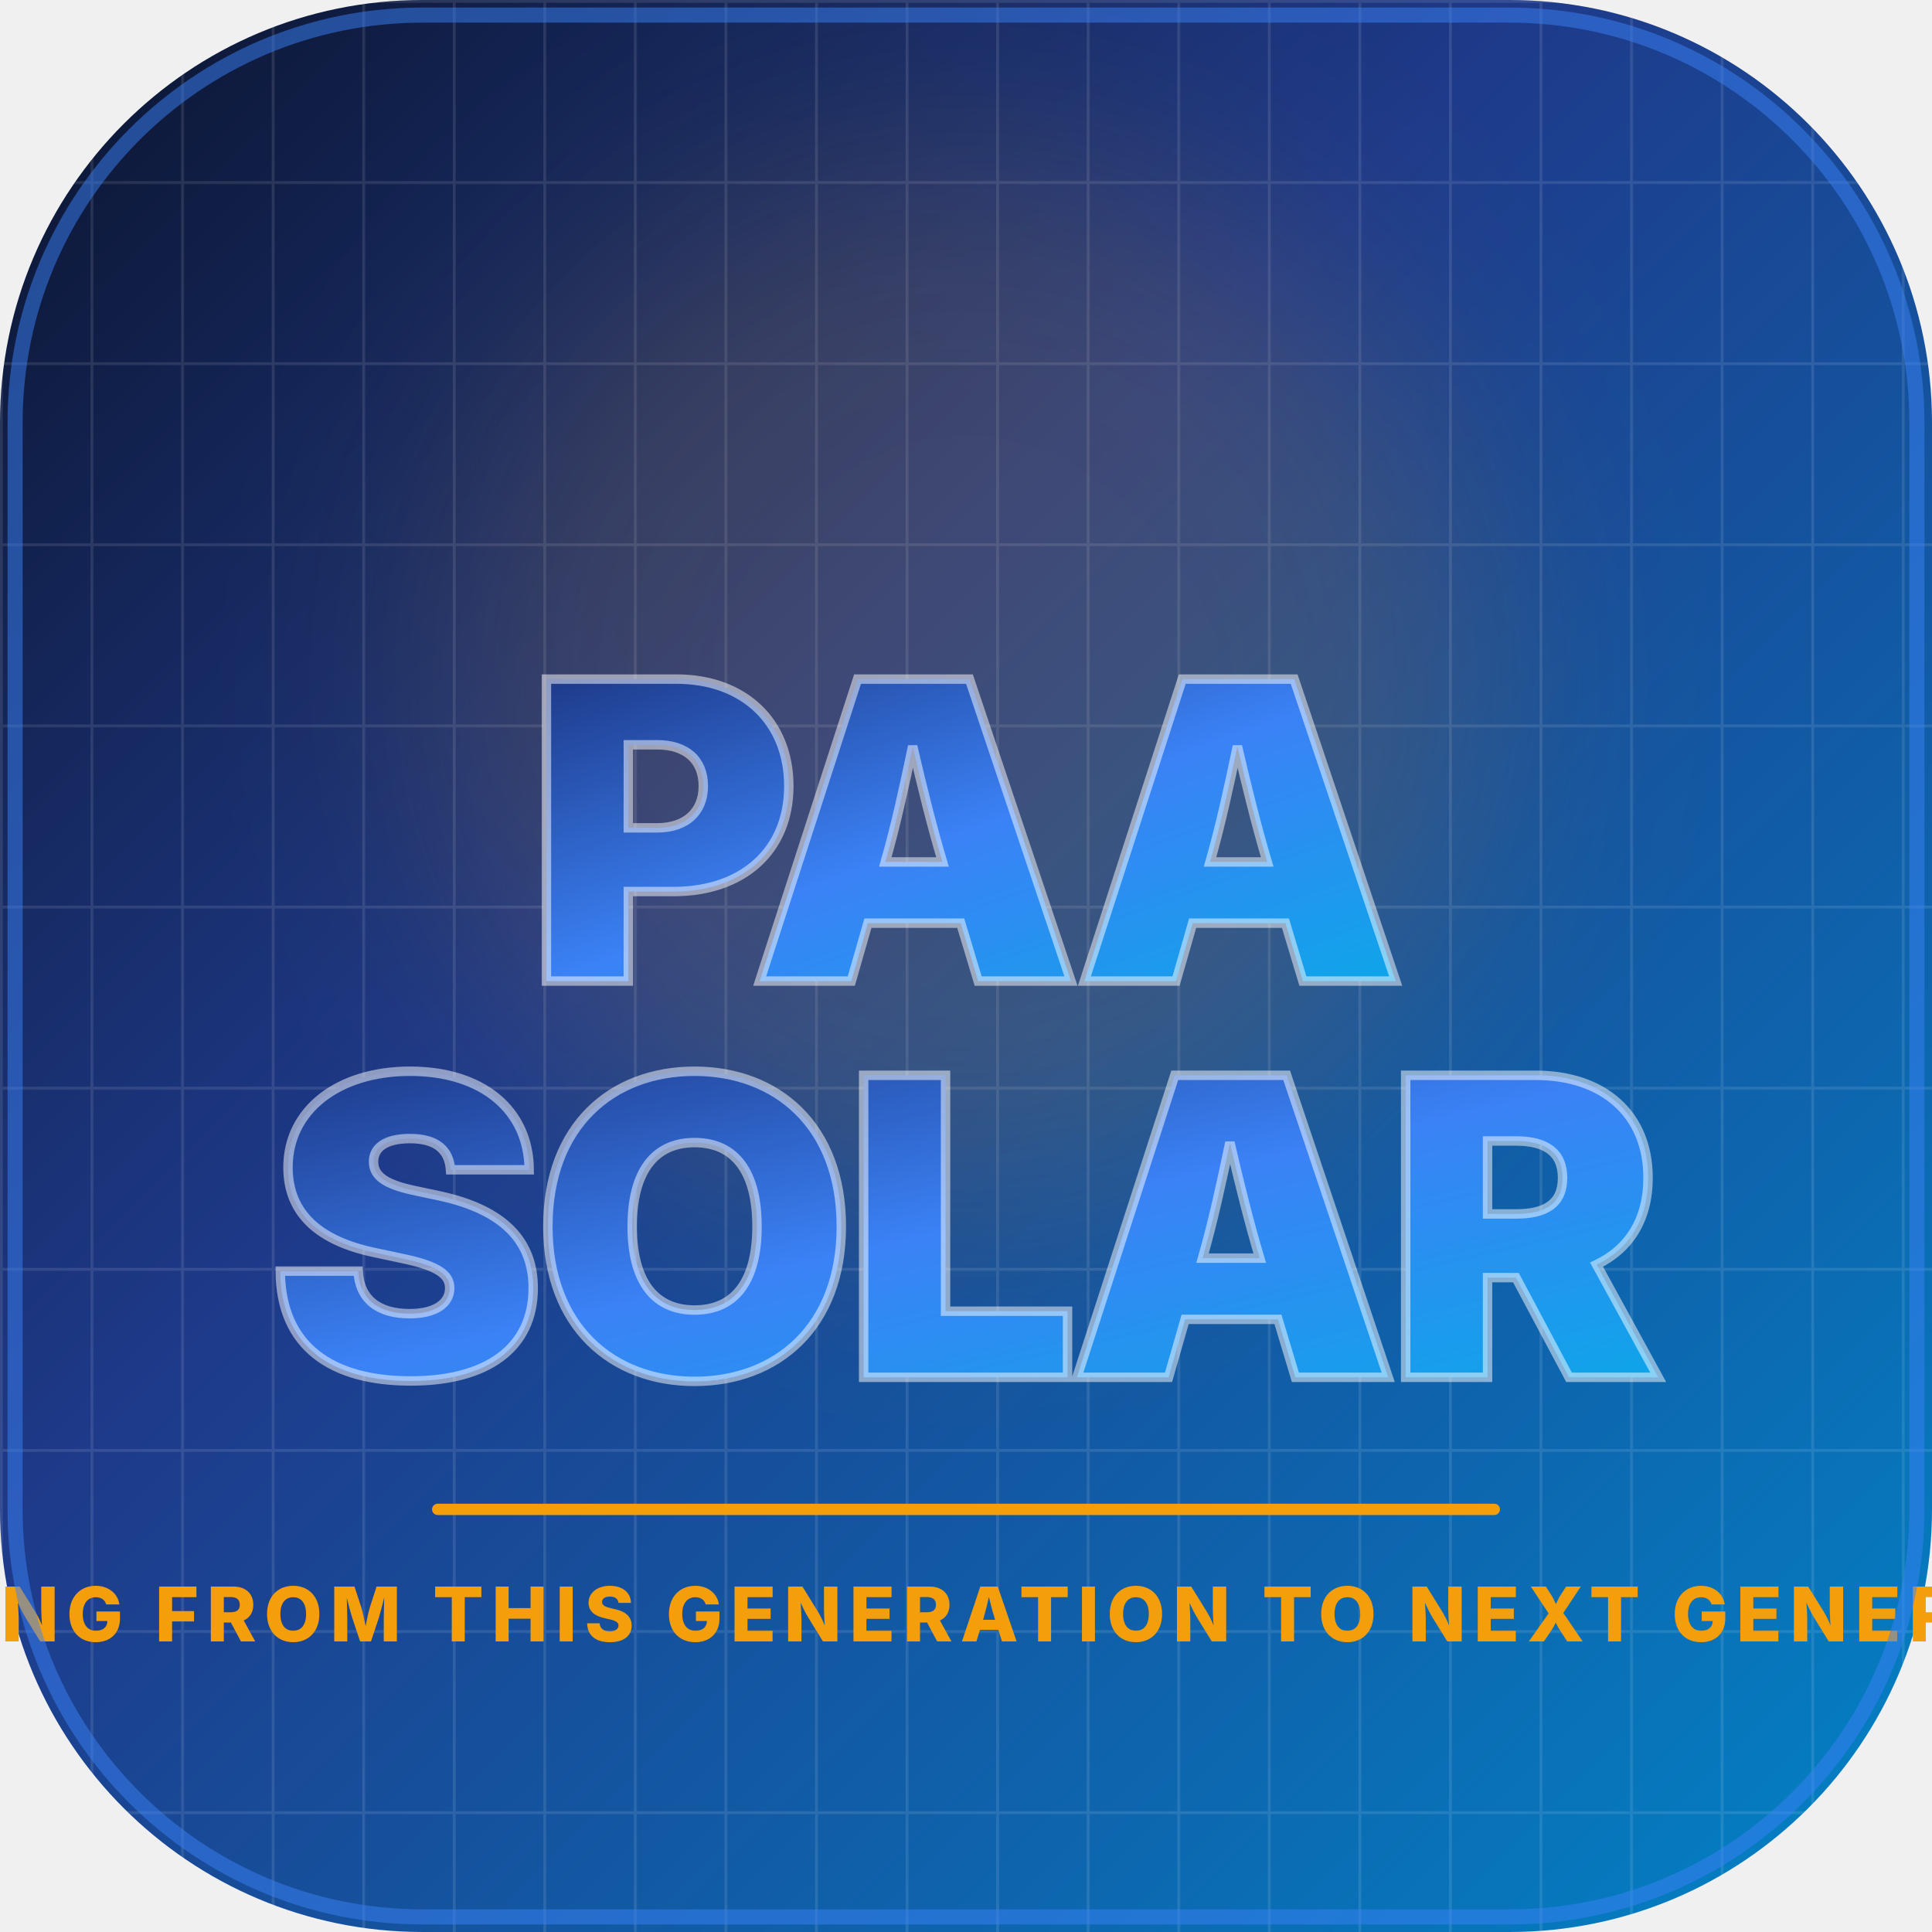
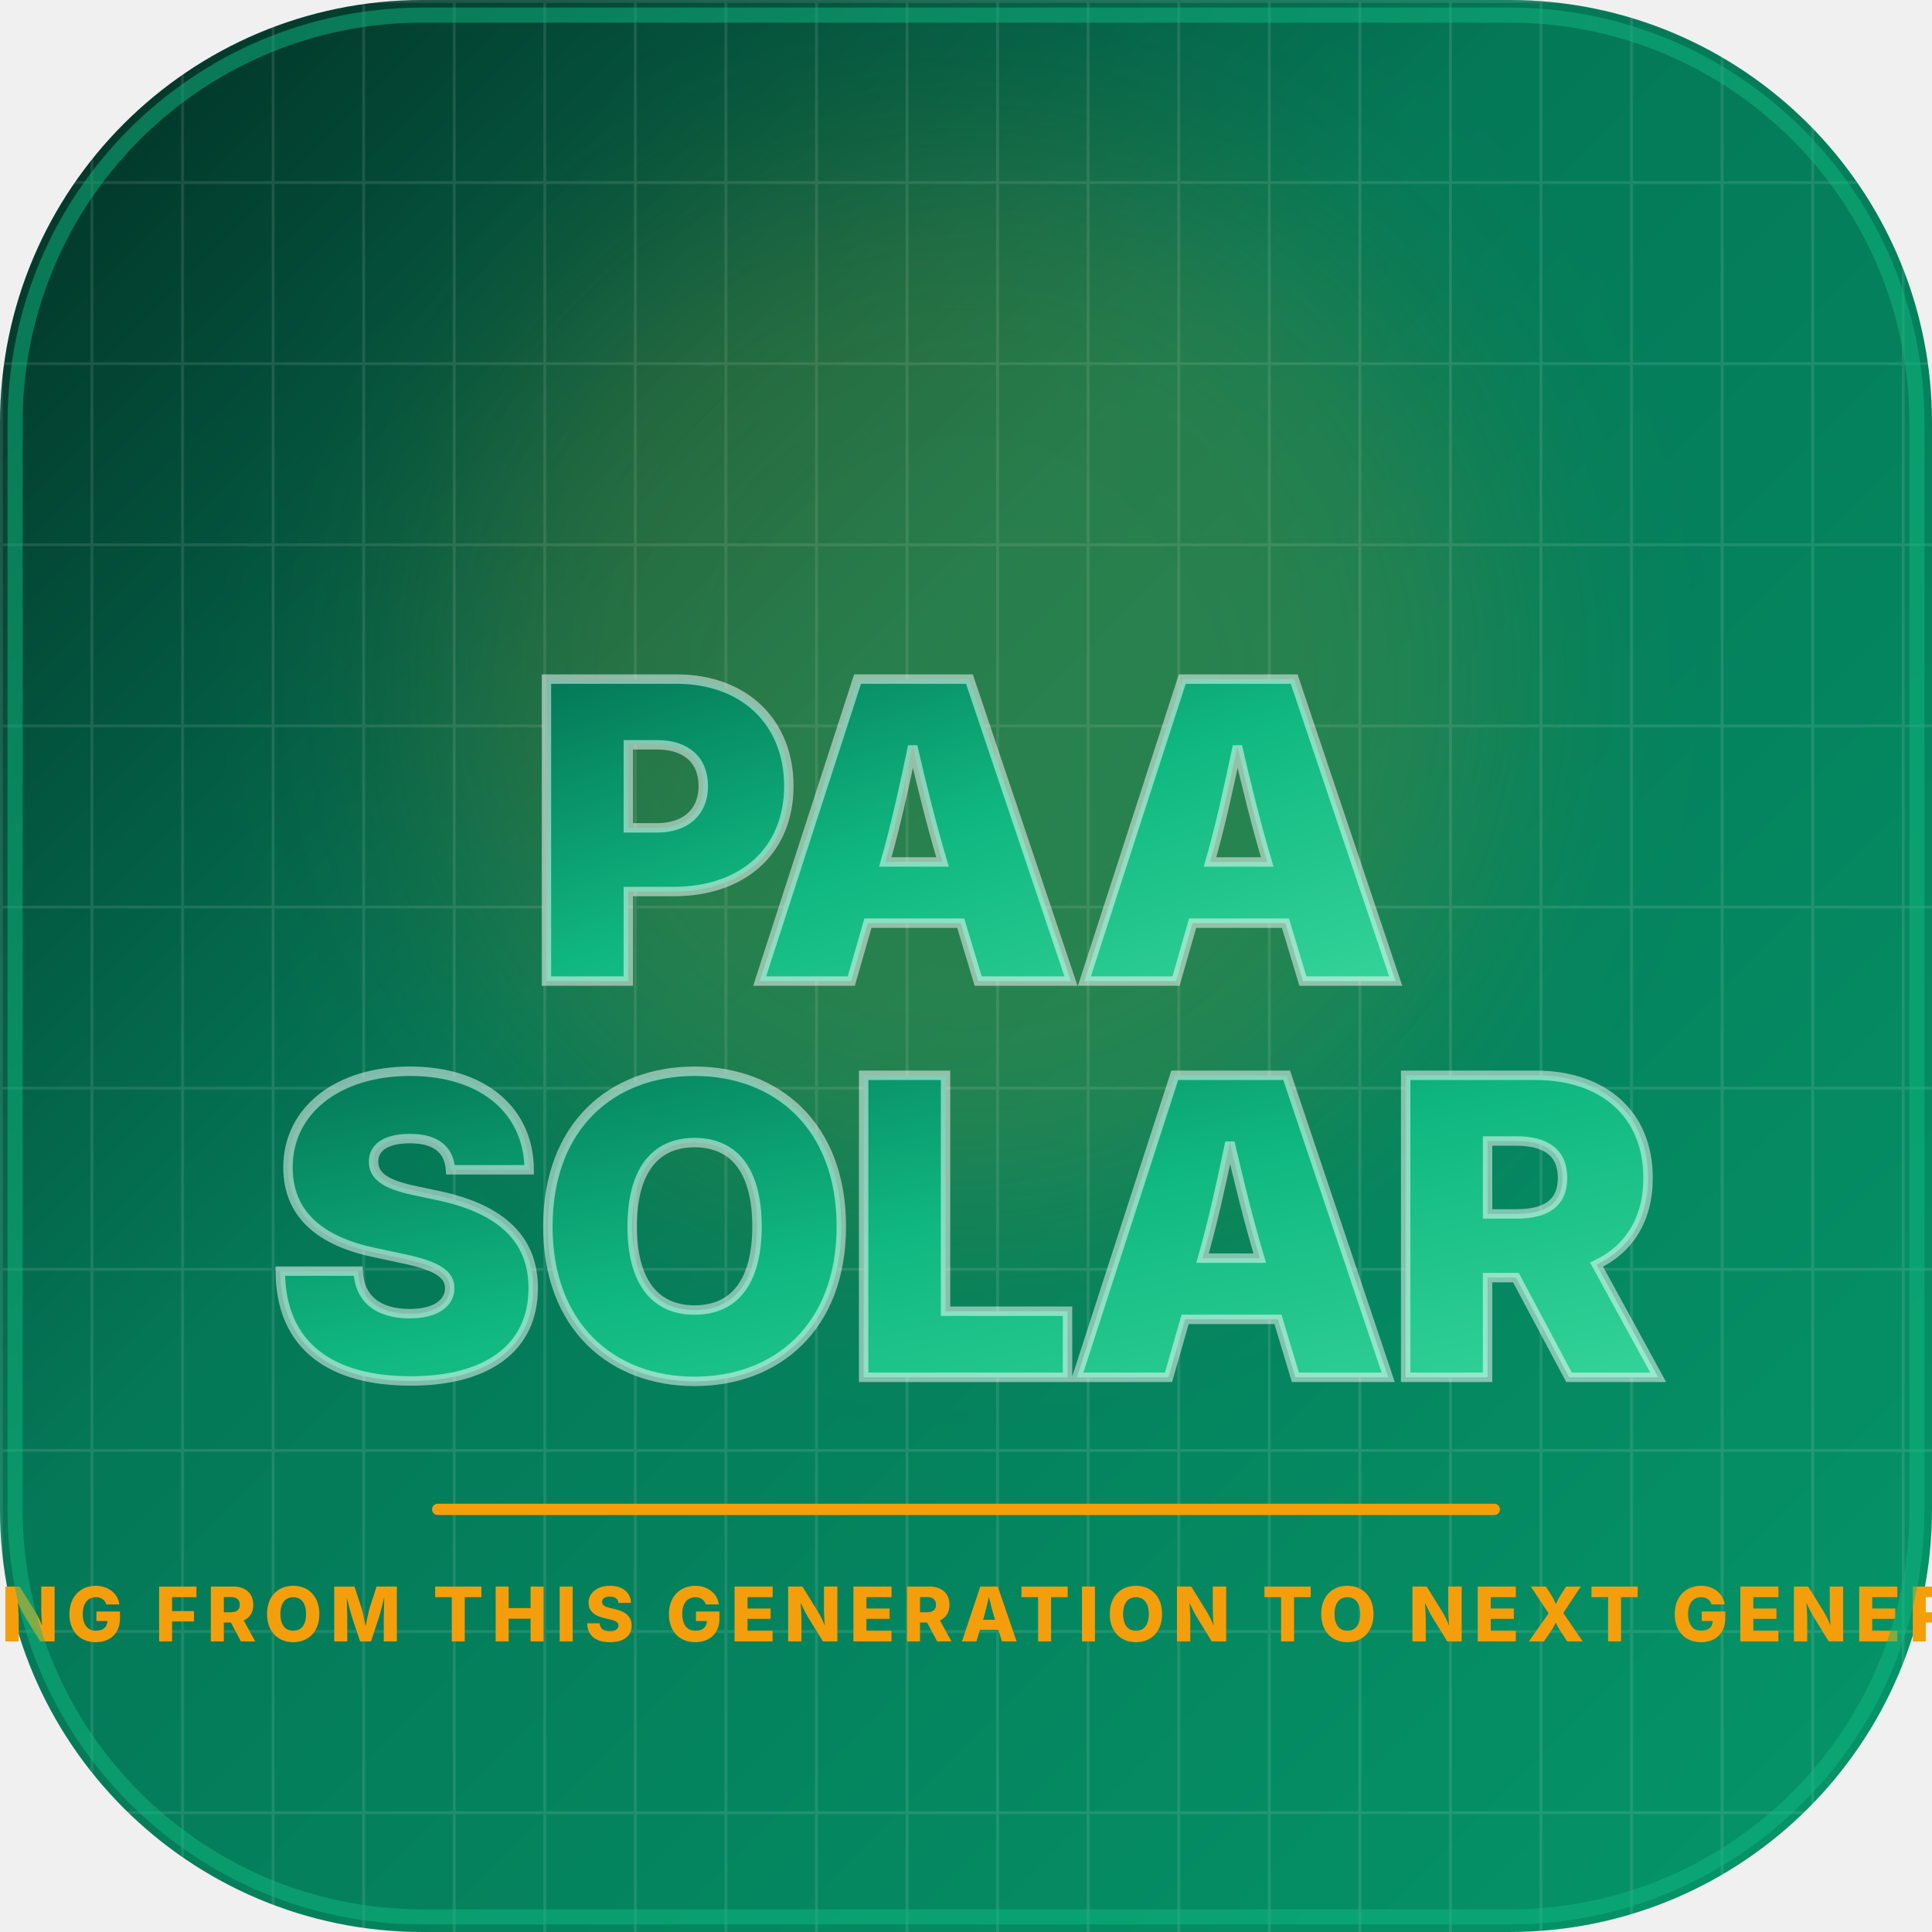
<svg xmlns="http://www.w3.org/2000/svg" viewBox="0 0 512 512" width="100%" height="100%">
  <defs>
    <linearGradient id="bgGrad" x1="0%" y1="0%" x2="100%" y2="100%">
-       <stop offset="0%" stop-color="#0B132B" />
-       <stop offset="40%" stop-color="#1E3A8A" />
-       <stop offset="100%" stop-color="#0284C7" />
+       <stop offset="0%" stop-color="#022C22" />
+       <stop offset="40%" stop-color="#047857" />
+       <stop offset="100%" stop-color="#059669" />
    </linearGradient>
    <linearGradient id="solarGrad" x1="0%" y1="0%" x2="100%" y2="100%">
-       <stop offset="0%" stop-color="#1E3A8A" />
-       <stop offset="50%" stop-color="#3B82F6" />
-       <stop offset="100%" stop-color="#0EA5E9" />
+       <stop offset="0%" stop-color="#047857" />
+       <stop offset="50%" stop-color="#10B981" />
+       <stop offset="100%" stop-color="#34D399" />
    </linearGradient>
    <pattern id="solarGridPattern" width="24" height="48" patternUnits="userSpaceOnUse">
      <path d="M 24 0 L 0 0 0 48" fill="none" stroke="#FFFFFF" stroke-width="1.5" stroke-opacity="0.35" />
    </pattern>
  </defs>
  <rect width="512" height="512" rx="112" fill="url(#bgGrad)" />
  <rect width="512" height="512" rx="112" fill="url(#solarGridPattern)" opacity="0.3" />
  <circle cx="256" cy="180" r="140" fill="#F59E0B" opacity="0.15" filter="blur(30px)" />
  <g text-anchor="middle" transform="translate(256, 220)">
    <text font-family="'Plus Jakarta Sans', system-ui, -apple-system, sans-serif" font-weight="900" font-size="110" fill="url(#solarGrad)" stroke="#FFFFFF" stroke-width="2.5" stroke-opacity="0.5" letter-spacing="-3" x="0" y="40">PAA</text>
    <text font-family="'Plus Jakarta Sans', system-ui, -apple-system, sans-serif" font-weight="900" font-size="110" fill="url(#solarGrad)" stroke="#FFFFFF" stroke-width="2.5" stroke-opacity="0.5" letter-spacing="-3" x="0" y="145">SOLAR</text>
    <line x1="-140" y1="180" x2="140" y2="180" stroke="#F59E0B" stroke-width="3" stroke-linecap="round" />
    <text font-family="'Plus Jakarta Sans', system-ui, -apple-system, sans-serif" font-weight="800" font-size="20" fill="#F59E0B" letter-spacing="2" x="0" y="215">BLESSING FROM THIS GENERATION TO NEXT GENERATION</text>
  </g>
-   <rect width="504" height="504" x="4" y="4" rx="108" fill="none" stroke="#3B82F6" stroke-width="4" stroke-opacity="0.5" />
+   <rect width="504" height="504" x="4" y="4" rx="108" fill="none" stroke="#10B981" stroke-width="4" stroke-opacity="0.5" />
</svg>
